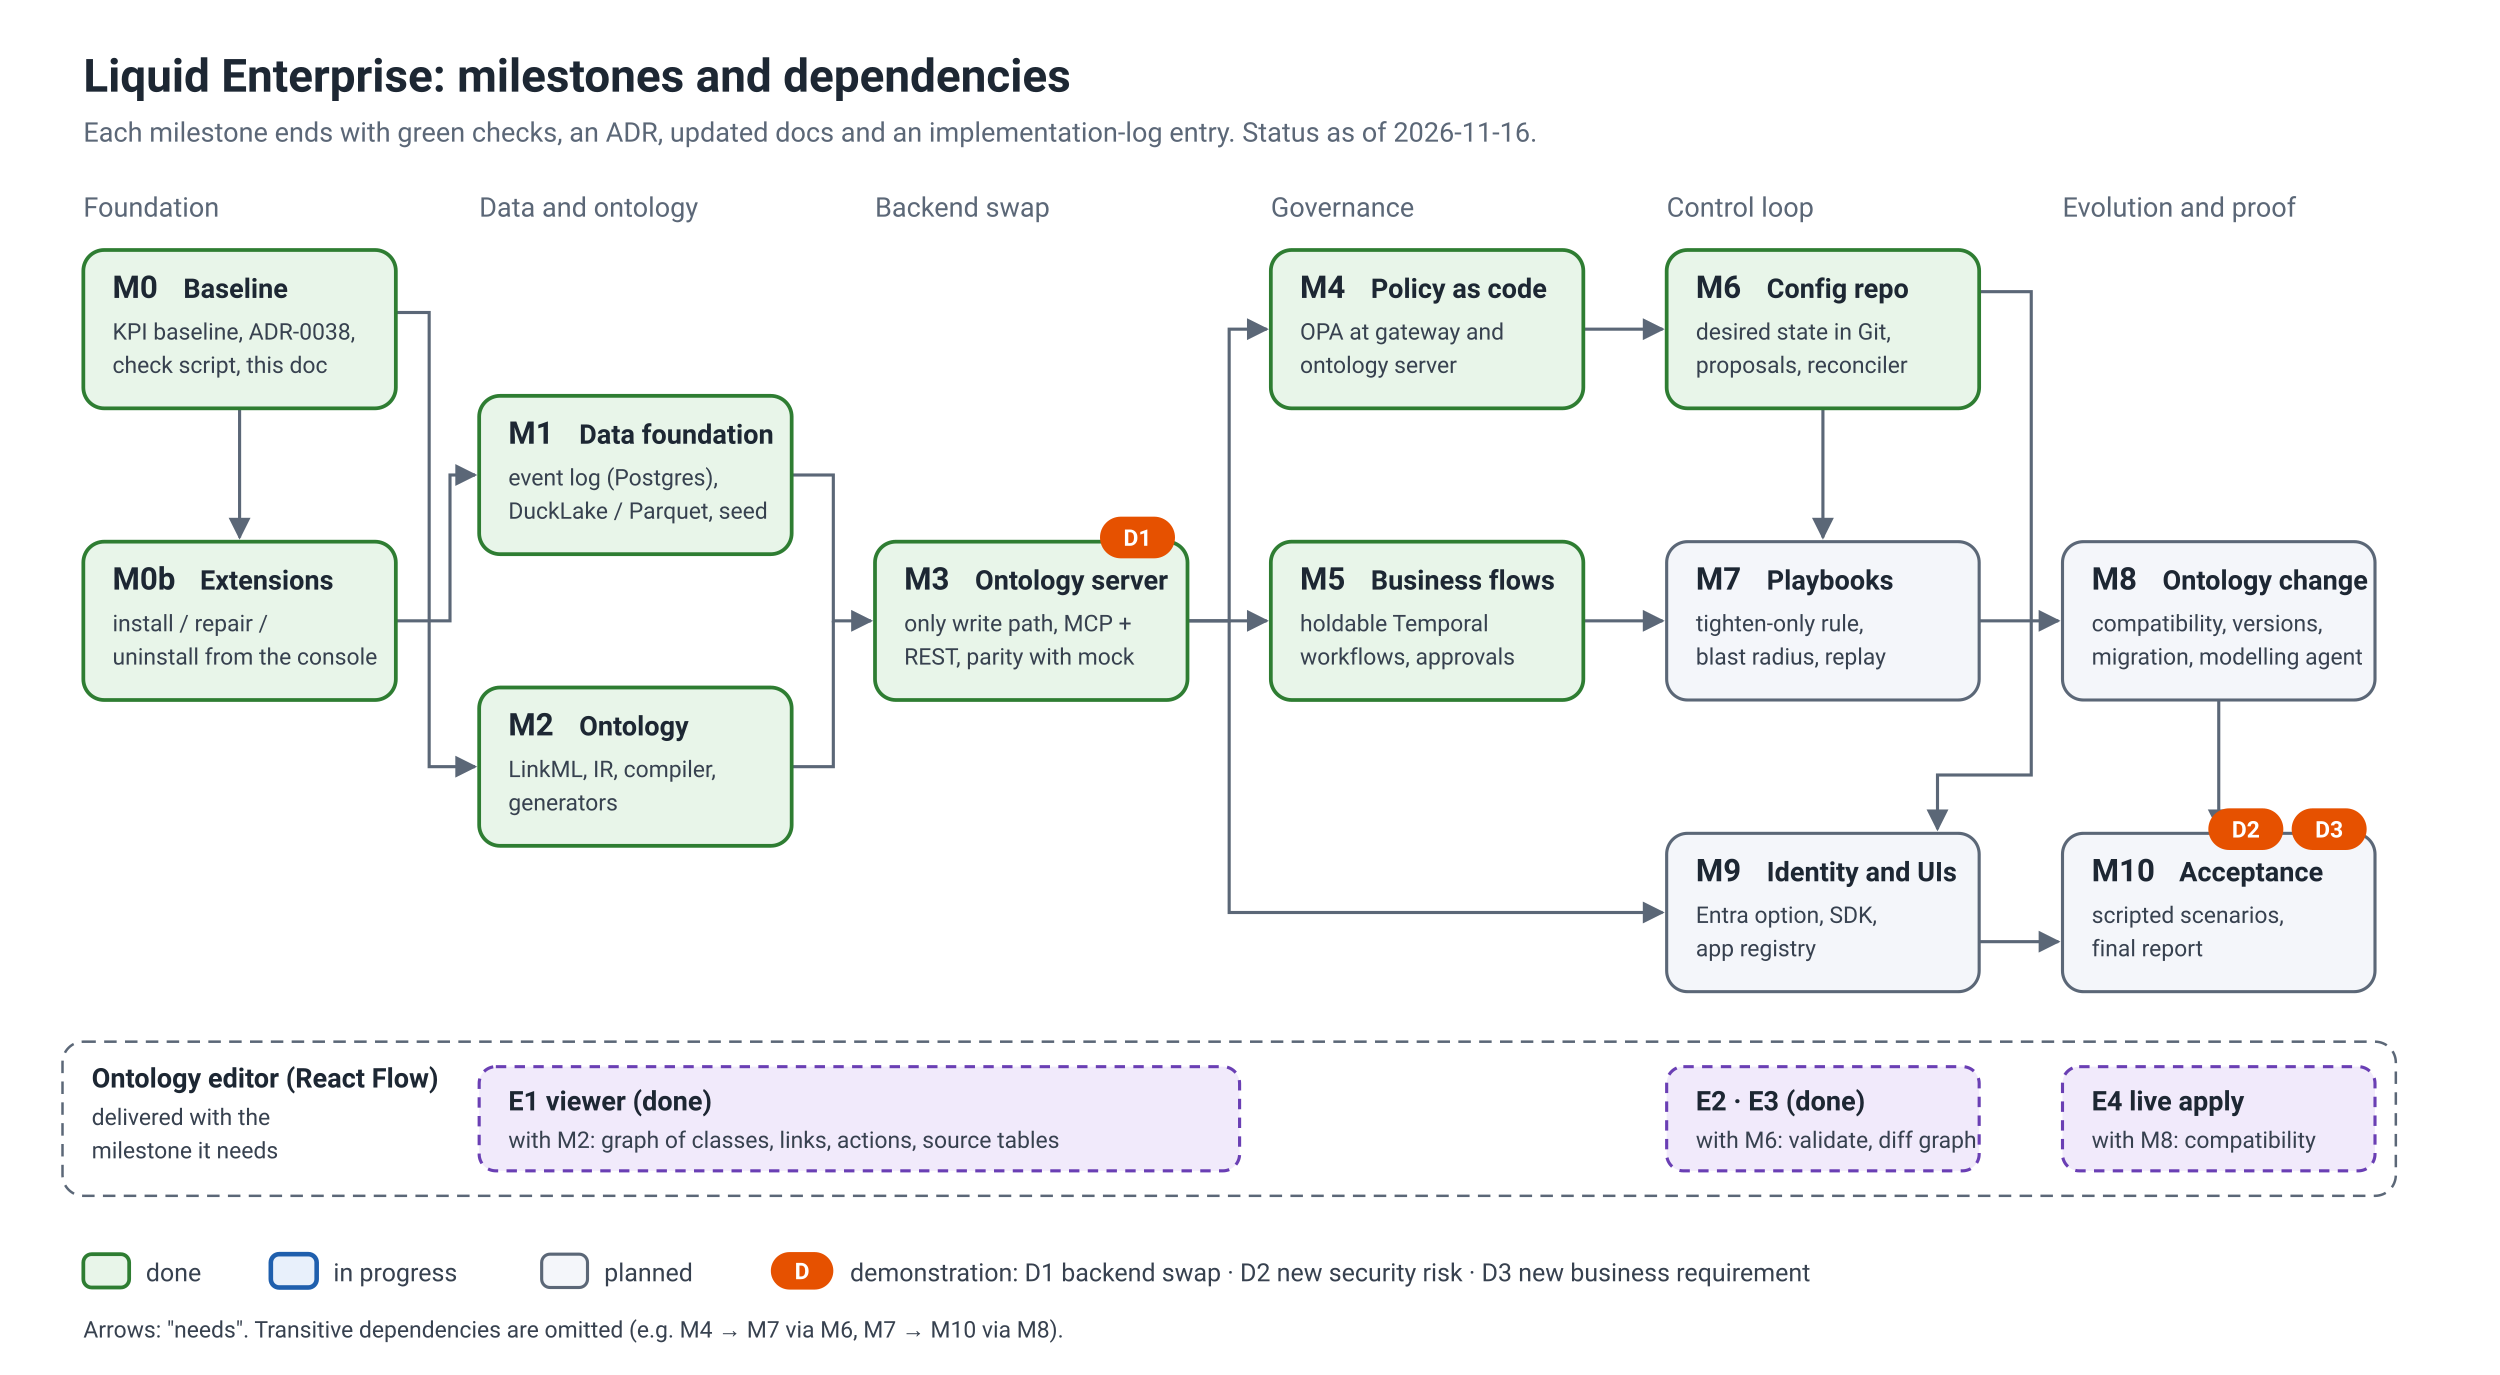
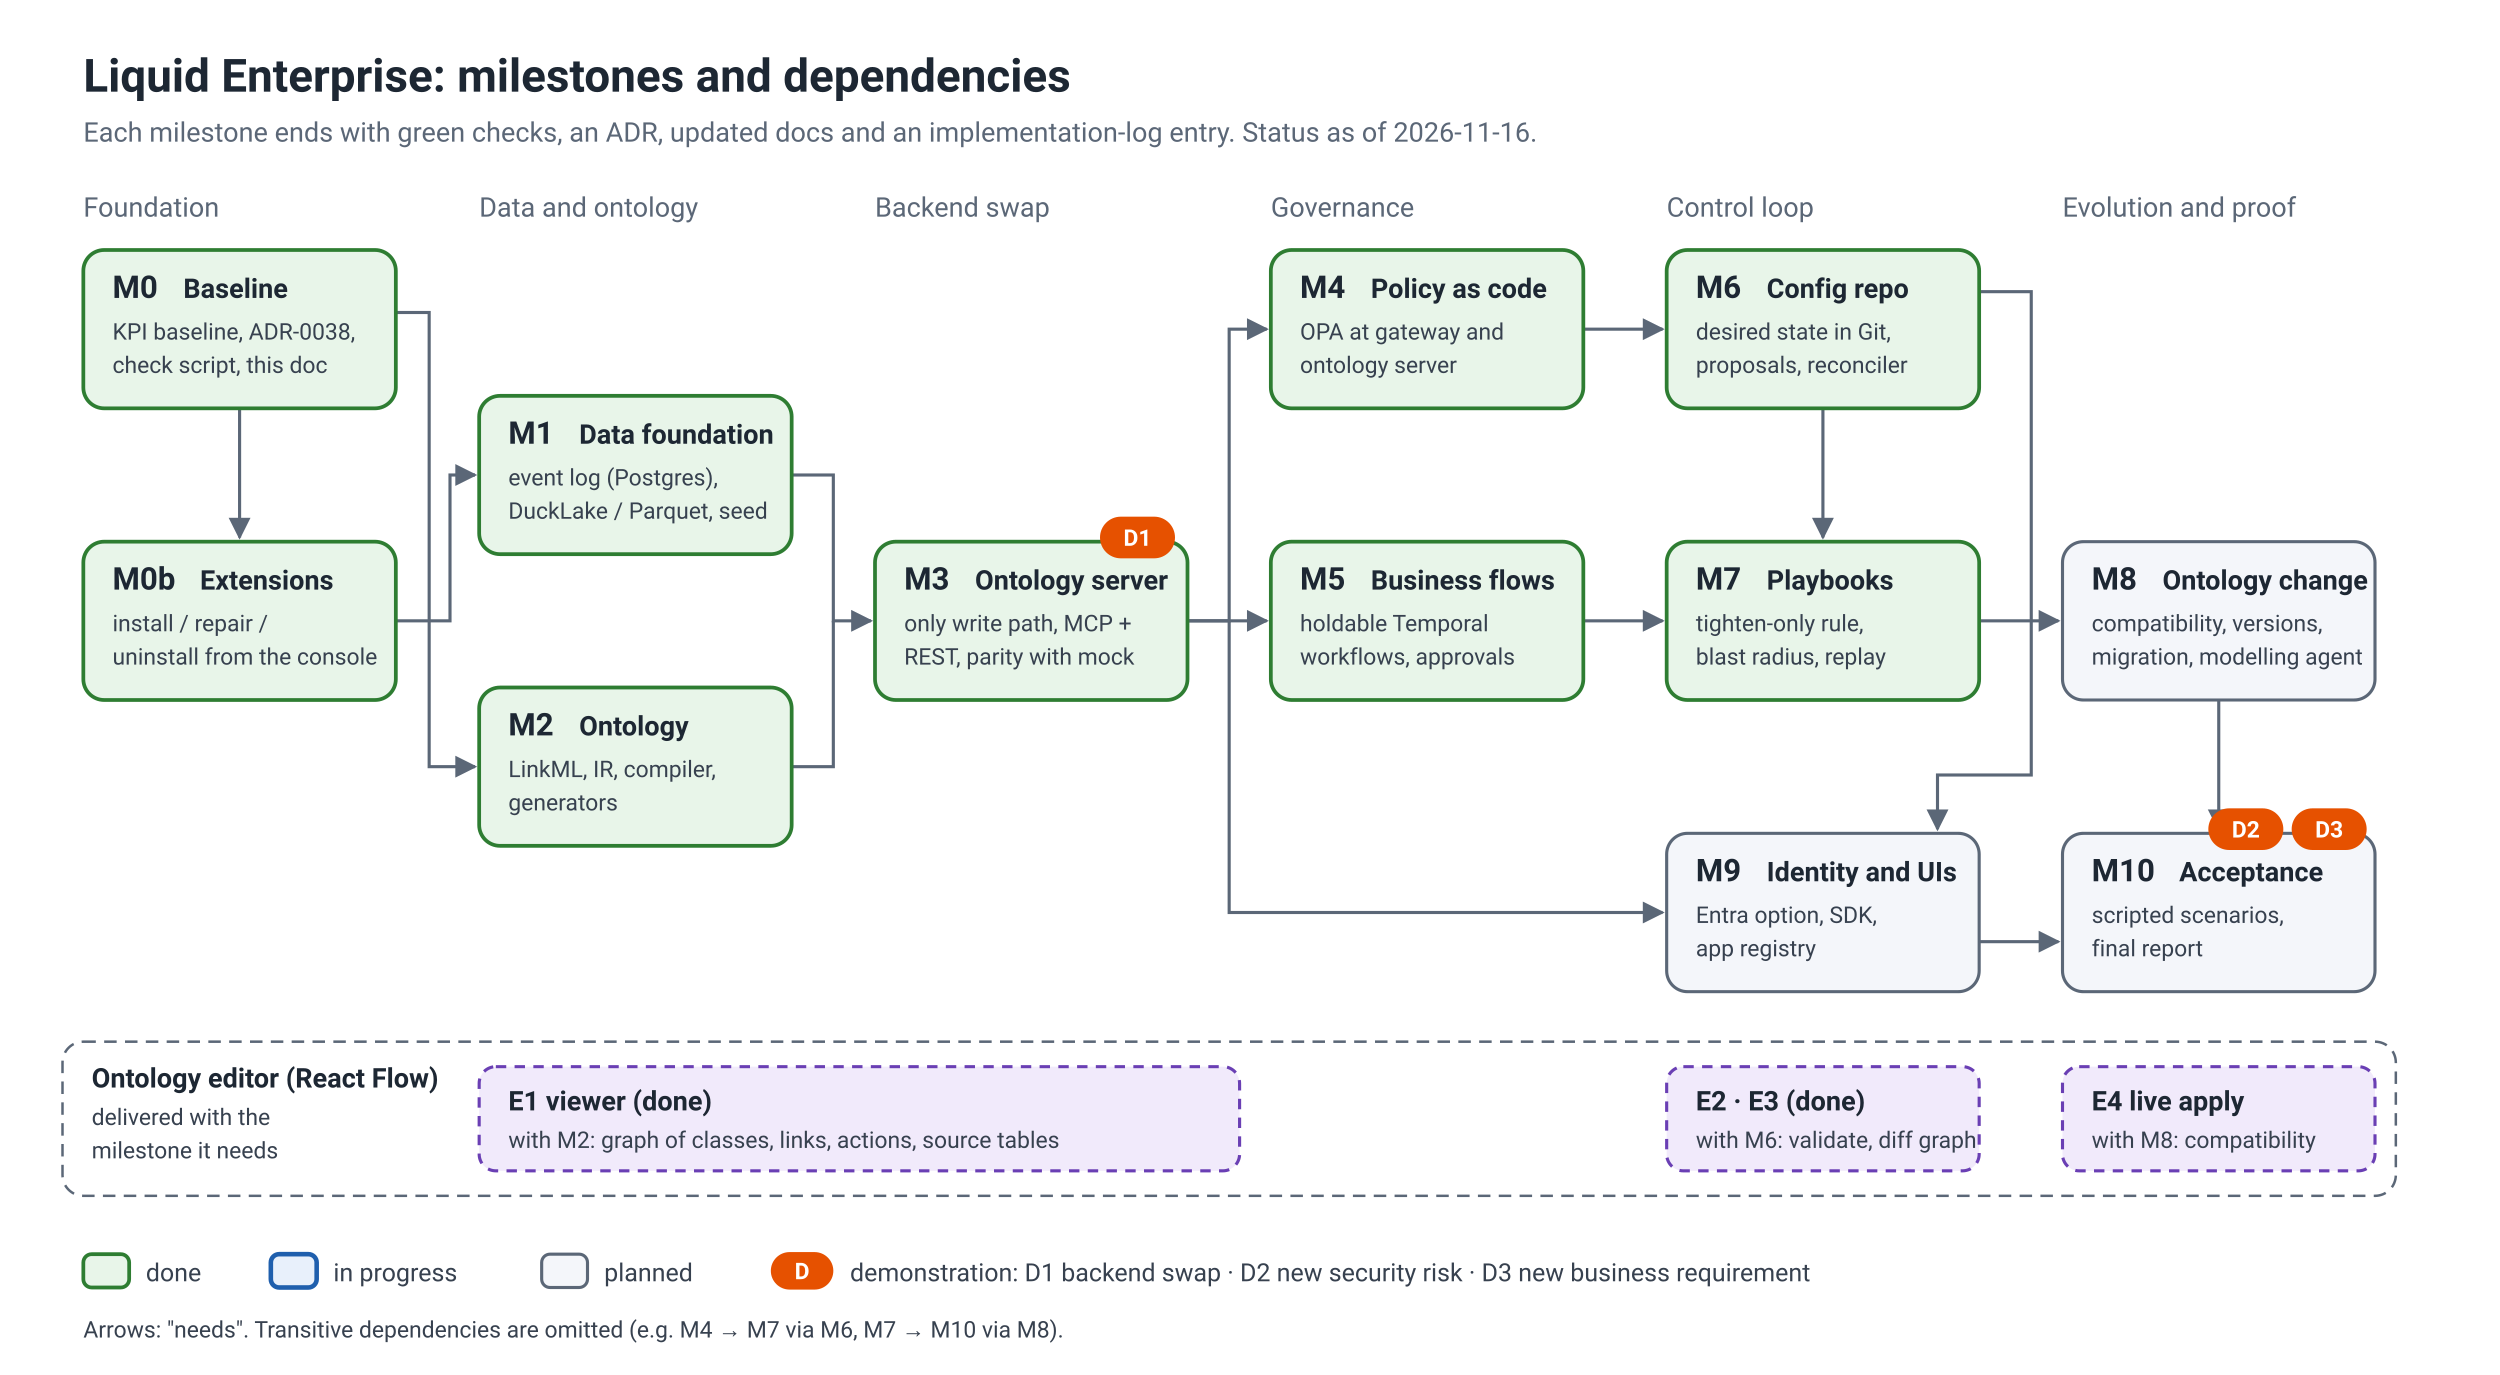
<svg xmlns="http://www.w3.org/2000/svg" width="1200" height="660" viewBox="0 0 1200 660" font-family="Roboto, 'Segoe UI', Arial, sans-serif">
  <style>
    .t { font-size: 22px; font-weight: 600; fill: #1d2733; }
    .st { font-size: 13px; fill: #5b6777; }
    .id { font-size: 15px; font-weight: 700; fill: #1d2733; }
    .h { font-size: 13px; font-weight: 600; fill: #1d2733; }
    .d { font-size: 11px; fill: #37414f; }
    .lg { font-size: 12px; fill: #37414f; }
    .bn { font-size: 11px; font-weight: 700; fill: #ffffff; text-anchor: middle; }
    .ln { fill: none; stroke: #5b6777; stroke-width: 1.5; }
    .done { fill: #e8f5e9; stroke: #2e7d32; stroke-width: 1.8; }
    .wip { fill: #e8f0fb; stroke: #1f5fad; stroke-width: 2.2; }
    .plan { fill: #f4f6fa; stroke: #5b6777; stroke-width: 1.5; }
    .ed { fill: #f1eafb; stroke: #6a3fb4; stroke-width: 1.5; stroke-dasharray: 5 4; }
    .demo { fill: #e65100; }
    .bnd { fill: none; stroke: #5b6777; stroke-width: 1.2; stroke-dasharray: 6 4; }
  </style>
  <defs>
    <marker id="a" viewBox="0 0 10 10" refX="9" refY="5" markerWidth="7" markerHeight="7" orient="auto-start-reverse">
      <path d="M0,0 L10,5 L0,10 z" fill="#5b6777" />
    </marker>
  </defs>
  <rect width="1200" height="660" fill="#ffffff" />
  <text x="40" y="44" class="t">Liquid Enterprise: milestones and dependencies</text>
  <text x="40" y="68" class="st">Each milestone ends with green checks, an ADR, updated docs and an implementation-log entry. Status as of 2026-11-16.</text>
  <text x="40" y="104" class="st">Foundation</text>
  <text x="230" y="104" class="st">Data and ontology</text>
  <text x="420" y="104" class="st">Backend swap</text>
  <text x="610" y="104" class="st">Governance</text>
  <text x="800" y="104" class="st">Control loop</text>
  <text x="990" y="104" class="st">Evolution and proof</text>
  <path d="M115,196 L115,258" class="ln" marker-end="url(#a)" />
  <path d="M190,150 L206,150 L206,368 L228,368" class="ln" marker-end="url(#a)" />
  <path d="M190,298 L216,298 L216,228 L228,228" class="ln" marker-end="url(#a)" />
  <path d="M380,228 L400,228 L400,298 L418,298" class="ln" marker-end="url(#a)" />
  <path d="M380,368 L400,368 L400,298" class="ln" />
  <path d="M570,298 L590,298 L590,158 L608,158" class="ln" marker-end="url(#a)" />
  <path d="M570,298 L608,298" class="ln" marker-end="url(#a)" />
  <path d="M590,298 L590,438 L798,438" class="ln" marker-end="url(#a)" />
  <path d="M760,158 L798,158" class="ln" marker-end="url(#a)" />
  <path d="M875,196 L875,258" class="ln" marker-end="url(#a)" />
  <path d="M760,298 L798,298" class="ln" marker-end="url(#a)" />
  <path d="M950,140 L975,140 L975,372 L930,372 L930,398" class="ln" marker-end="url(#a)" />
  <path d="M950,298 L988,298" class="ln" marker-end="url(#a)" />
  <path d="M1065,336 L1065,398" class="ln" marker-end="url(#a)" />
  <path d="M950,452 L988,452" class="ln" marker-end="url(#a)" />
  <rect x="40" y="120" width="150" height="76" rx="10" class="done" />
  <text x="54" y="143" class="id">M0</text>
  <text x="88" y="143" class="h">Baseline</text>
  <text x="54" y="163" class="d">KPI baseline, ADR-0038,</text>
  <text x="54" y="179" class="d">check script, this doc</text>
  <rect x="40" y="260" width="150" height="76" rx="10" class="done" />
  <text x="54" y="283" class="id">M0b</text>
  <text x="96" y="283" class="h">Extensions</text>
  <text x="54" y="303" class="d">install / repair /</text>
  <text x="54" y="319" class="d">uninstall from the console</text>
  <rect x="230" y="190" width="150" height="76" rx="10" class="done" />
  <text x="244" y="213" class="id">M1</text>
  <text x="278" y="213" class="h">Data foundation</text>
  <text x="244" y="233" class="d">event log (Postgres),</text>
  <text x="244" y="249" class="d">DuckLake / Parquet, seed</text>
  <rect x="230" y="330" width="150" height="76" rx="10" class="done" />
  <text x="244" y="353" class="id">M2</text>
  <text x="278" y="353" class="h">Ontology</text>
  <text x="244" y="373" class="d">LinkML, IR, compiler,</text>
  <text x="244" y="389" class="d">generators</text>
  <rect x="420" y="260" width="150" height="76" rx="10" class="done" />
  <text x="434" y="283" class="id">M3</text>
  <text x="468" y="283" class="h">Ontology server</text>
  <text x="434" y="303" class="d">only write path, MCP +</text>
  <text x="434" y="319" class="d">REST, parity with mock</text>
  <rect x="528" y="248" width="36" height="20" rx="10" class="demo" />
  <text x="546" y="262" class="bn">D1</text>
  <rect x="610" y="120" width="150" height="76" rx="10" class="done" />
  <text x="624" y="143" class="id">M4</text>
  <text x="658" y="143" class="h">Policy as code</text>
  <text x="624" y="163" class="d">OPA at gateway and</text>
  <text x="624" y="179" class="d">ontology server</text>
  <rect x="610" y="260" width="150" height="76" rx="10" class="done" />
  <text x="624" y="283" class="id">M5</text>
  <text x="658" y="283" class="h">Business flows</text>
  <text x="624" y="303" class="d">holdable Temporal</text>
  <text x="624" y="319" class="d">workflows, approvals</text>
  <rect x="800" y="120" width="150" height="76" rx="10" class="done" />
  <text x="814" y="143" class="id">M6</text>
  <text x="848" y="143" class="h">Config repo</text>
  <text x="814" y="163" class="d">desired state in Git,</text>
  <text x="814" y="179" class="d">proposals, reconciler</text>
-   <rect x="800" y="260" width="150" height="76" rx="10" class="plan" />
+   <rect x="800" y="260" width="150" height="76" rx="10" class="done" />
  <text x="814" y="283" class="id">M7</text>
  <text x="848" y="283" class="h">Playbooks</text>
  <text x="814" y="303" class="d">tighten-only rule,</text>
  <text x="814" y="319" class="d">blast radius, replay</text>
  <rect x="800" y="400" width="150" height="76" rx="10" class="plan" />
  <text x="814" y="423" class="id">M9</text>
  <text x="848" y="423" class="h">Identity and UIs</text>
  <text x="814" y="443" class="d">Entra option, SDK,</text>
  <text x="814" y="459" class="d">app registry</text>
  <rect x="990" y="260" width="150" height="76" rx="10" class="plan" />
  <text x="1004" y="283" class="id">M8</text>
  <text x="1038" y="283" class="h">Ontology change</text>
  <text x="1004" y="303" class="d">compatibility, versions,</text>
  <text x="1004" y="319" class="d">migration, modelling agent</text>
  <rect x="990" y="400" width="150" height="76" rx="10" class="plan" />
  <text x="1004" y="423" class="id">M10</text>
  <text x="1046" y="423" class="h">Acceptance</text>
  <text x="1004" y="443" class="d">scripted scenarios,</text>
  <text x="1004" y="459" class="d">final report</text>
  <rect x="1060" y="388" width="36" height="20" rx="10" class="demo" />
  <text x="1078" y="402" class="bn">D2</text>
  <rect x="1100" y="388" width="36" height="20" rx="10" class="demo" />
  <text x="1118" y="402" class="bn">D3</text>
  <rect x="30" y="500" width="1120" height="74" rx="10" class="bnd" />
  <text x="44" y="522" class="h">Ontology editor (React Flow)</text>
  <text x="44" y="540" class="d">delivered with the</text>
  <text x="44" y="556" class="d">milestone it needs</text>
  <rect x="230" y="512" width="365" height="50" rx="8" class="ed" />
  <text x="244" y="533" class="h">E1 viewer (done)</text>
  <text x="244" y="551" class="d">with M2: graph of classes, links, actions, source tables</text>
  <rect x="800" y="512" width="150" height="50" rx="8" class="ed" />
  <text x="814" y="533" class="h">E2 · E3 (done)</text>
  <text x="814" y="551" class="d">with M6: validate, diff graph</text>
  <rect x="990" y="512" width="150" height="50" rx="8" class="ed" />
  <text x="1004" y="533" class="h">E4 live apply</text>
  <text x="1004" y="551" class="d">with M8: compatibility</text>
  <rect x="40" y="602" width="22" height="16" rx="4" class="done" />
  <text x="70" y="615" class="lg">done</text>
  <rect x="130" y="602" width="22" height="16" rx="4" class="wip" />
  <text x="160" y="615" class="lg">in progress</text>
  <rect x="260" y="602" width="22" height="16" rx="4" class="plan" />
  <text x="290" y="615" class="lg">planned</text>
  <rect x="370" y="601" width="30" height="18" rx="9" class="demo" />
  <text x="385" y="614" class="bn">D</text>
  <text x="408" y="615" class="lg">demonstration: D1 backend swap · D2 new security risk · D3 new business requirement</text>
  <text x="40" y="642" class="d">Arrows: "needs". Transitive dependencies are omitted (e.g. M4 → M7 via M6, M7 → M10 via M8).</text>
</svg>
